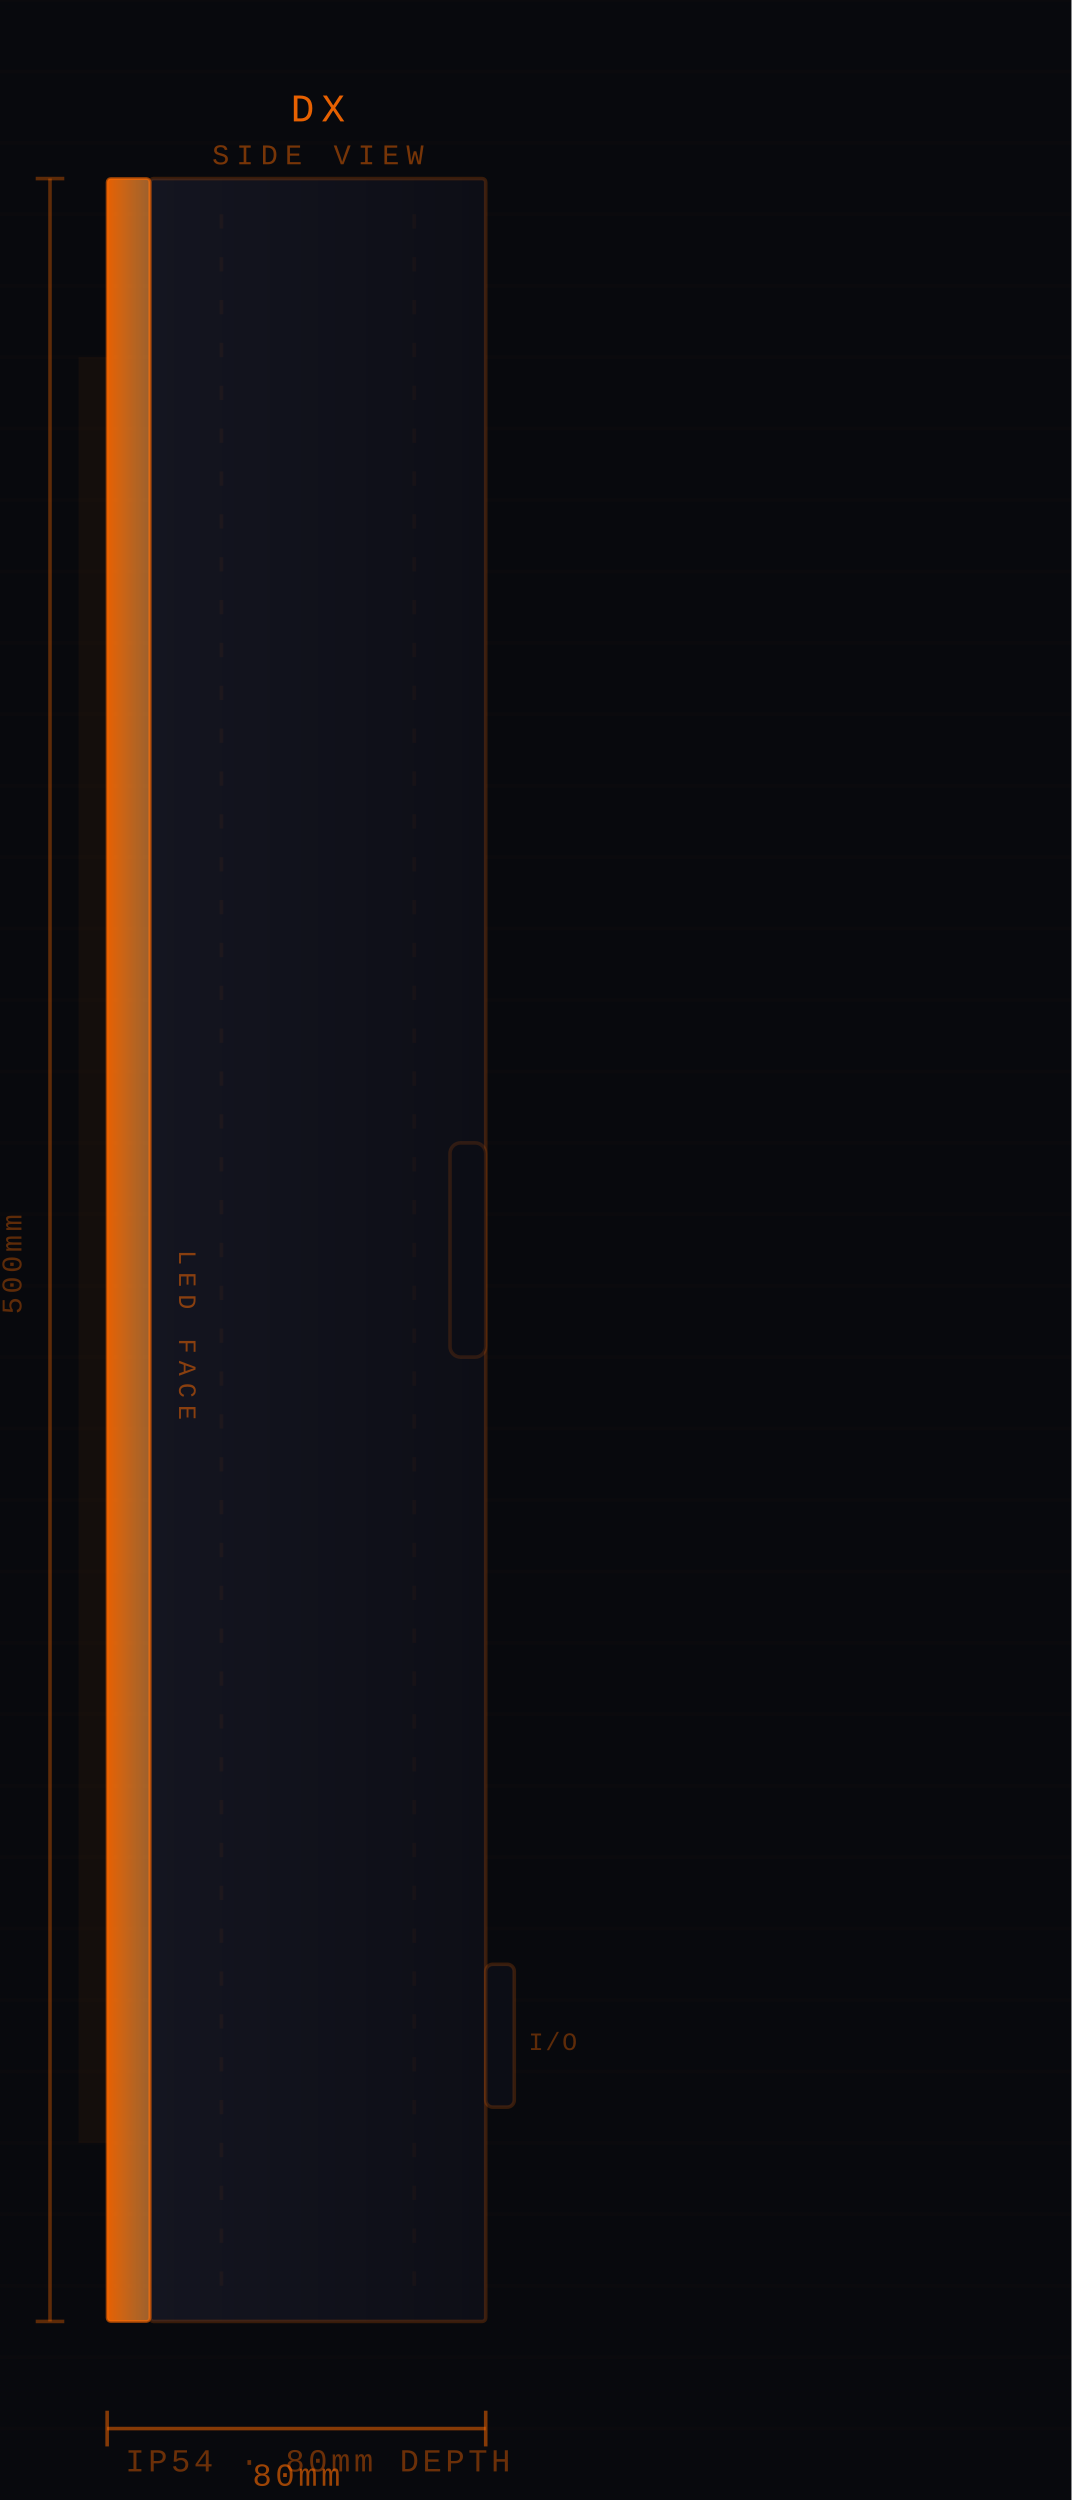
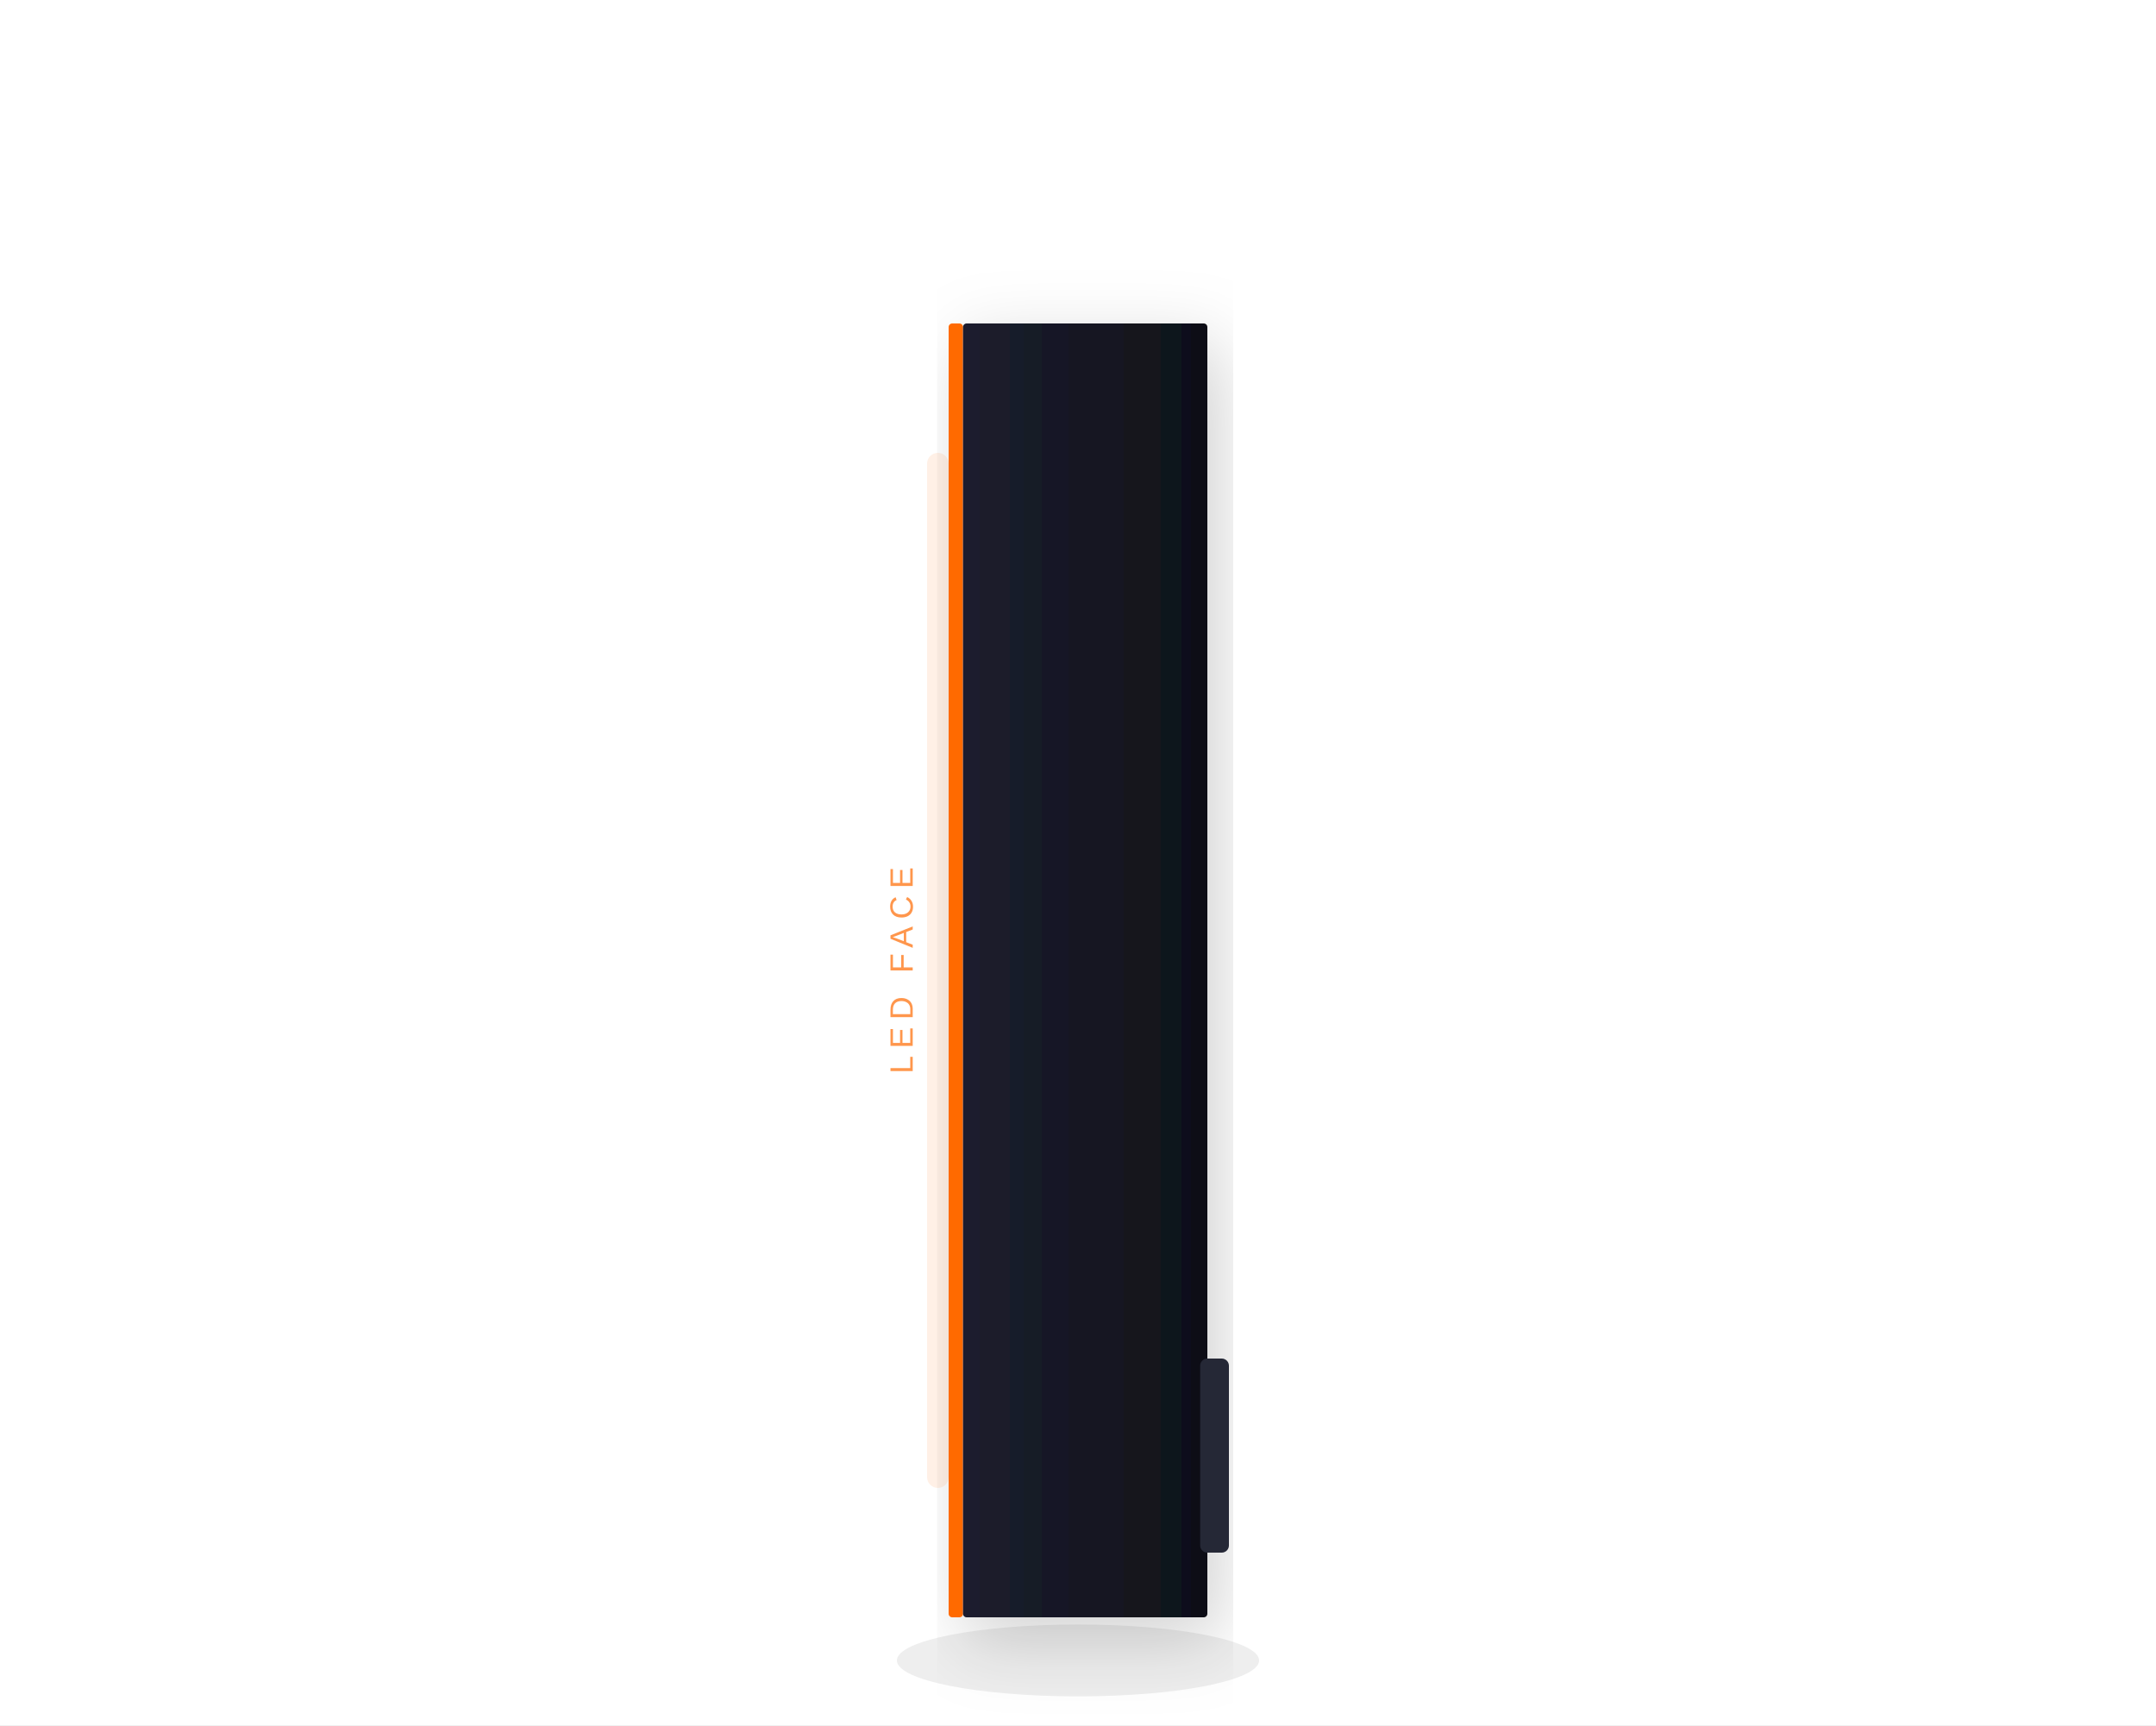
- <svg xmlns="http://www.w3.org/2000/svg" width="300" height="700" viewBox="0 0 300 700">
+ <svg xmlns="http://www.w3.org/2000/svg" width="600" height="480" viewBox="0 0 600 480">
  <defs>
-     <linearGradient id="bodyGrad" x1="0" y1="0" x2="1" y2="0">
-       <stop offset="0%" stop-color="#141520" />
-       <stop offset="100%" stop-color="#0d0e16" />
+     <linearGradient id="bodyG" x1="0" y1="0" x2="1" y2="0">
+       <stop offset="0%" stop-color="#1c1e2e" />
+       <stop offset="100%" stop-color="#0f1018" />
    </linearGradient>
-     <linearGradient id="faceGrad" x1="0" y1="0" x2="1" y2="0">
-       <stop offset="0%" stop-color="#FF6A00" stop-opacity="0.9" />
-       <stop offset="100%" stop-color="#FF9A40" stop-opacity="0.6" />
-     </linearGradient>
+     <filter id="sh">
+       <feDropShadow dx="4" dy="6" stdDeviation="10" flood-color="#000" flood-opacity="0.18" />
+     </filter>
  </defs>
-   <rect width="300" height="700" fill="#08090d" />
-   <line x1="0" y1="0" x2="300" y2="0" stroke="#FF6A00" stroke-opacity="0.015" stroke-width="1" />
-   <line x1="0" y1="20" x2="300" y2="20" stroke="#FF6A00" stroke-opacity="0.015" stroke-width="1" />
-   <line x1="0" y1="40" x2="300" y2="40" stroke="#FF6A00" stroke-opacity="0.015" stroke-width="1" />
-   <line x1="0" y1="60" x2="300" y2="60" stroke="#FF6A00" stroke-opacity="0.015" stroke-width="1" />
-   <line x1="0" y1="80" x2="300" y2="80" stroke="#FF6A00" stroke-opacity="0.015" stroke-width="1" />
-   <line x1="0" y1="100" x2="300" y2="100" stroke="#FF6A00" stroke-opacity="0.015" stroke-width="1" />
-   <line x1="0" y1="120" x2="300" y2="120" stroke="#FF6A00" stroke-opacity="0.015" stroke-width="1" />
-   <line x1="0" y1="140" x2="300" y2="140" stroke="#FF6A00" stroke-opacity="0.015" stroke-width="1" />
-   <line x1="0" y1="160" x2="300" y2="160" stroke="#FF6A00" stroke-opacity="0.015" stroke-width="1" />
-   <line x1="0" y1="180" x2="300" y2="180" stroke="#FF6A00" stroke-opacity="0.015" stroke-width="1" />
-   <line x1="0" y1="200" x2="300" y2="200" stroke="#FF6A00" stroke-opacity="0.015" stroke-width="1" />
-   <line x1="0" y1="220" x2="300" y2="220" stroke="#FF6A00" stroke-opacity="0.015" stroke-width="1" />
-   <line x1="0" y1="240" x2="300" y2="240" stroke="#FF6A00" stroke-opacity="0.015" stroke-width="1" />
-   <line x1="0" y1="260" x2="300" y2="260" stroke="#FF6A00" stroke-opacity="0.015" stroke-width="1" />
-   <line x1="0" y1="280" x2="300" y2="280" stroke="#FF6A00" stroke-opacity="0.015" stroke-width="1" />
-   <line x1="0" y1="300" x2="300" y2="300" stroke="#FF6A00" stroke-opacity="0.015" stroke-width="1" />
-   <line x1="0" y1="320" x2="300" y2="320" stroke="#FF6A00" stroke-opacity="0.015" stroke-width="1" />
-   <line x1="0" y1="340" x2="300" y2="340" stroke="#FF6A00" stroke-opacity="0.015" stroke-width="1" />
-   <line x1="0" y1="360" x2="300" y2="360" stroke="#FF6A00" stroke-opacity="0.015" stroke-width="1" />
-   <line x1="0" y1="380" x2="300" y2="380" stroke="#FF6A00" stroke-opacity="0.015" stroke-width="1" />
-   <line x1="0" y1="400" x2="300" y2="400" stroke="#FF6A00" stroke-opacity="0.015" stroke-width="1" />
-   <line x1="0" y1="420" x2="300" y2="420" stroke="#FF6A00" stroke-opacity="0.015" stroke-width="1" />
-   <line x1="0" y1="440" x2="300" y2="440" stroke="#FF6A00" stroke-opacity="0.015" stroke-width="1" />
-   <line x1="0" y1="460" x2="300" y2="460" stroke="#FF6A00" stroke-opacity="0.015" stroke-width="1" />
-   <line x1="0" y1="480" x2="300" y2="480" stroke="#FF6A00" stroke-opacity="0.015" stroke-width="1" />
-   <line x1="0" y1="500" x2="300" y2="500" stroke="#FF6A00" stroke-opacity="0.015" stroke-width="1" />
-   <line x1="0" y1="520" x2="300" y2="520" stroke="#FF6A00" stroke-opacity="0.015" stroke-width="1" />
-   <line x1="0" y1="540" x2="300" y2="540" stroke="#FF6A00" stroke-opacity="0.015" stroke-width="1" />
-   <line x1="0" y1="560" x2="300" y2="560" stroke="#FF6A00" stroke-opacity="0.015" stroke-width="1" />
-   <line x1="0" y1="580" x2="300" y2="580" stroke="#FF6A00" stroke-opacity="0.015" stroke-width="1" />
-   <line x1="0" y1="600" x2="300" y2="600" stroke="#FF6A00" stroke-opacity="0.015" stroke-width="1" />
-   <line x1="0" y1="620" x2="300" y2="620" stroke="#FF6A00" stroke-opacity="0.015" stroke-width="1" />
-   <line x1="0" y1="640" x2="300" y2="640" stroke="#FF6A00" stroke-opacity="0.015" stroke-width="1" />
-   <line x1="0" y1="660" x2="300" y2="660" stroke="#FF6A00" stroke-opacity="0.015" stroke-width="1" />
-   <line x1="0" y1="680" x2="300" y2="680" stroke="#FF6A00" stroke-opacity="0.015" stroke-width="1" />
-   <rect x="42" y="50" width="94" height="600" fill="url(#bodyGrad)" stroke="#FF6A00" stroke-opacity="0.2" stroke-width="1" rx="1" />
-   <rect x="30" y="50" width="12" height="600" fill="url(#faceGrad)" rx="1" />
-   <rect x="30" y="50" width="12" height="600" fill="none" stroke="#FF6A00" stroke-opacity="0.6" stroke-width="0.8" rx="1" />
-   <rect x="22" y="100" width="8" height="500" fill="#FF6A00" fill-opacity="0.05" />
-   <line x1="62" y1="60" x2="62" y2="640" stroke="#FF6A00" stroke-opacity="0.05" stroke-width="1" stroke-dasharray="4,8" />
-   <line x1="116" y1="60" x2="116" y2="640" stroke="#FF6A00" stroke-opacity="0.04" stroke-width="1" stroke-dasharray="4,8" />
-   <rect x="126" y="320" width="10" height="60" rx="3" fill="#0c0d15" stroke="#FF6A0025" stroke-width="1" />
-   <rect x="136" y="550" width="8" height="40" rx="2" fill="#0c0d15" stroke="#FF6A0030" stroke-width="1" />
-   <text x="148" y="574" font-family="'Courier New',monospace" font-size="7" fill="#FF6A00" opacity="0.35" letter-spacing="0.5">I/O</text>
-   <line x1="30" y1="680" x2="136" y2="680" stroke="#FF6A00" stroke-opacity="0.5" stroke-width="1" />
-   <line x1="30" y1="675" x2="30" y2="685" stroke="#FF6A00" stroke-opacity="0.5" stroke-width="1" />
-   <line x1="136" y1="675" x2="136" y2="685" stroke="#FF6A00" stroke-opacity="0.5" stroke-width="1" />
-   <text x="83" y="696" font-family="'Courier New',monospace" font-size="9" fill="#FF6A00" opacity="0.6" text-anchor="middle" letter-spacing="1">80mm</text>
-   <line x1="14" y1="50" x2="14" y2="650" stroke="#FF6A00" stroke-opacity="0.35" stroke-width="1" />
-   <line x1="10" y1="50" x2="18" y2="50" stroke="#FF6A00" stroke-opacity="0.35" stroke-width="1" />
-   <line x1="10" y1="650" x2="18" y2="650" stroke="#FF6A00" stroke-opacity="0.35" stroke-width="1" />
-   <text x="6" y="354" font-family="'Courier New',monospace" font-size="8" fill="#FF6A00" opacity="0.35" text-anchor="middle" transform="rotate(-90,6,354)" letter-spacing="1">500mm</text>
-   <text x="89" y="34" font-family="'Courier New',monospace" font-size="11" fill="#FF6A00" opacity="0.9" text-anchor="middle" letter-spacing="2">DX</text>
-   <text x="89" y="46" font-family="'Courier New',monospace" font-size="8" fill="#FF6A00" opacity="0.45" text-anchor="middle" letter-spacing="2">SIDE VIEW</text>
-   <text x="52" y="350" font-family="'Courier New',monospace" font-size="7" fill="#FF6A00" opacity="0.5" writing-mode="tb" letter-spacing="2">LED FACE</text>
-   <text x="89" y="692" font-family="'Courier New',monospace" font-size="9" fill="#FF6A00" opacity="0.4" text-anchor="middle" letter-spacing="1">IP54 · 80mm DEPTH</text>
+   <rect width="600" height="480" fill="#fff" />
+   <ellipse cx="300" cy="462" rx="50.4" ry="10" fill="#000" opacity="0.07" />
+   <g filter="url(#sh)">
+     <rect x="264" y="90" width="4" height="360" fill="#FF6A00" rx="1" />
+     <rect x="268" y="90" width="68" height="360" fill="url(#bodyG)" rx="1" />
+   </g>
+   <rect x="258" y="126" width="6" height="288" fill="#FF6A00" opacity="0.10" rx="3" />
+   <rect x="334" y="378" width="8" height="54" rx="2" fill="#252836" />
+   <line x1="264" y1="486" x2="336" y2="486" stroke="#999" stroke-width="1.2" />
+   <line x1="264" y1="481" x2="264" y2="491" stroke="#999" stroke-width="1.2" />
+   <line x1="336" y1="481" x2="336" y2="491" stroke="#999" stroke-width="1.2" />
+   <text x="300" y="502" font-family="'Helvetica Neue',Arial,sans-serif" font-size="11" fill="#888" text-anchor="middle" letter-spacing="1">54mm DEPTH</text>
+   <text x="254" y="270" font-family="'Helvetica Neue',Arial,sans-serif" font-size="9" fill="#FF6A00" text-anchor="middle" transform="rotate(-90,254,270)" letter-spacing="2" opacity="0.7">LED FACE</text>
</svg>
